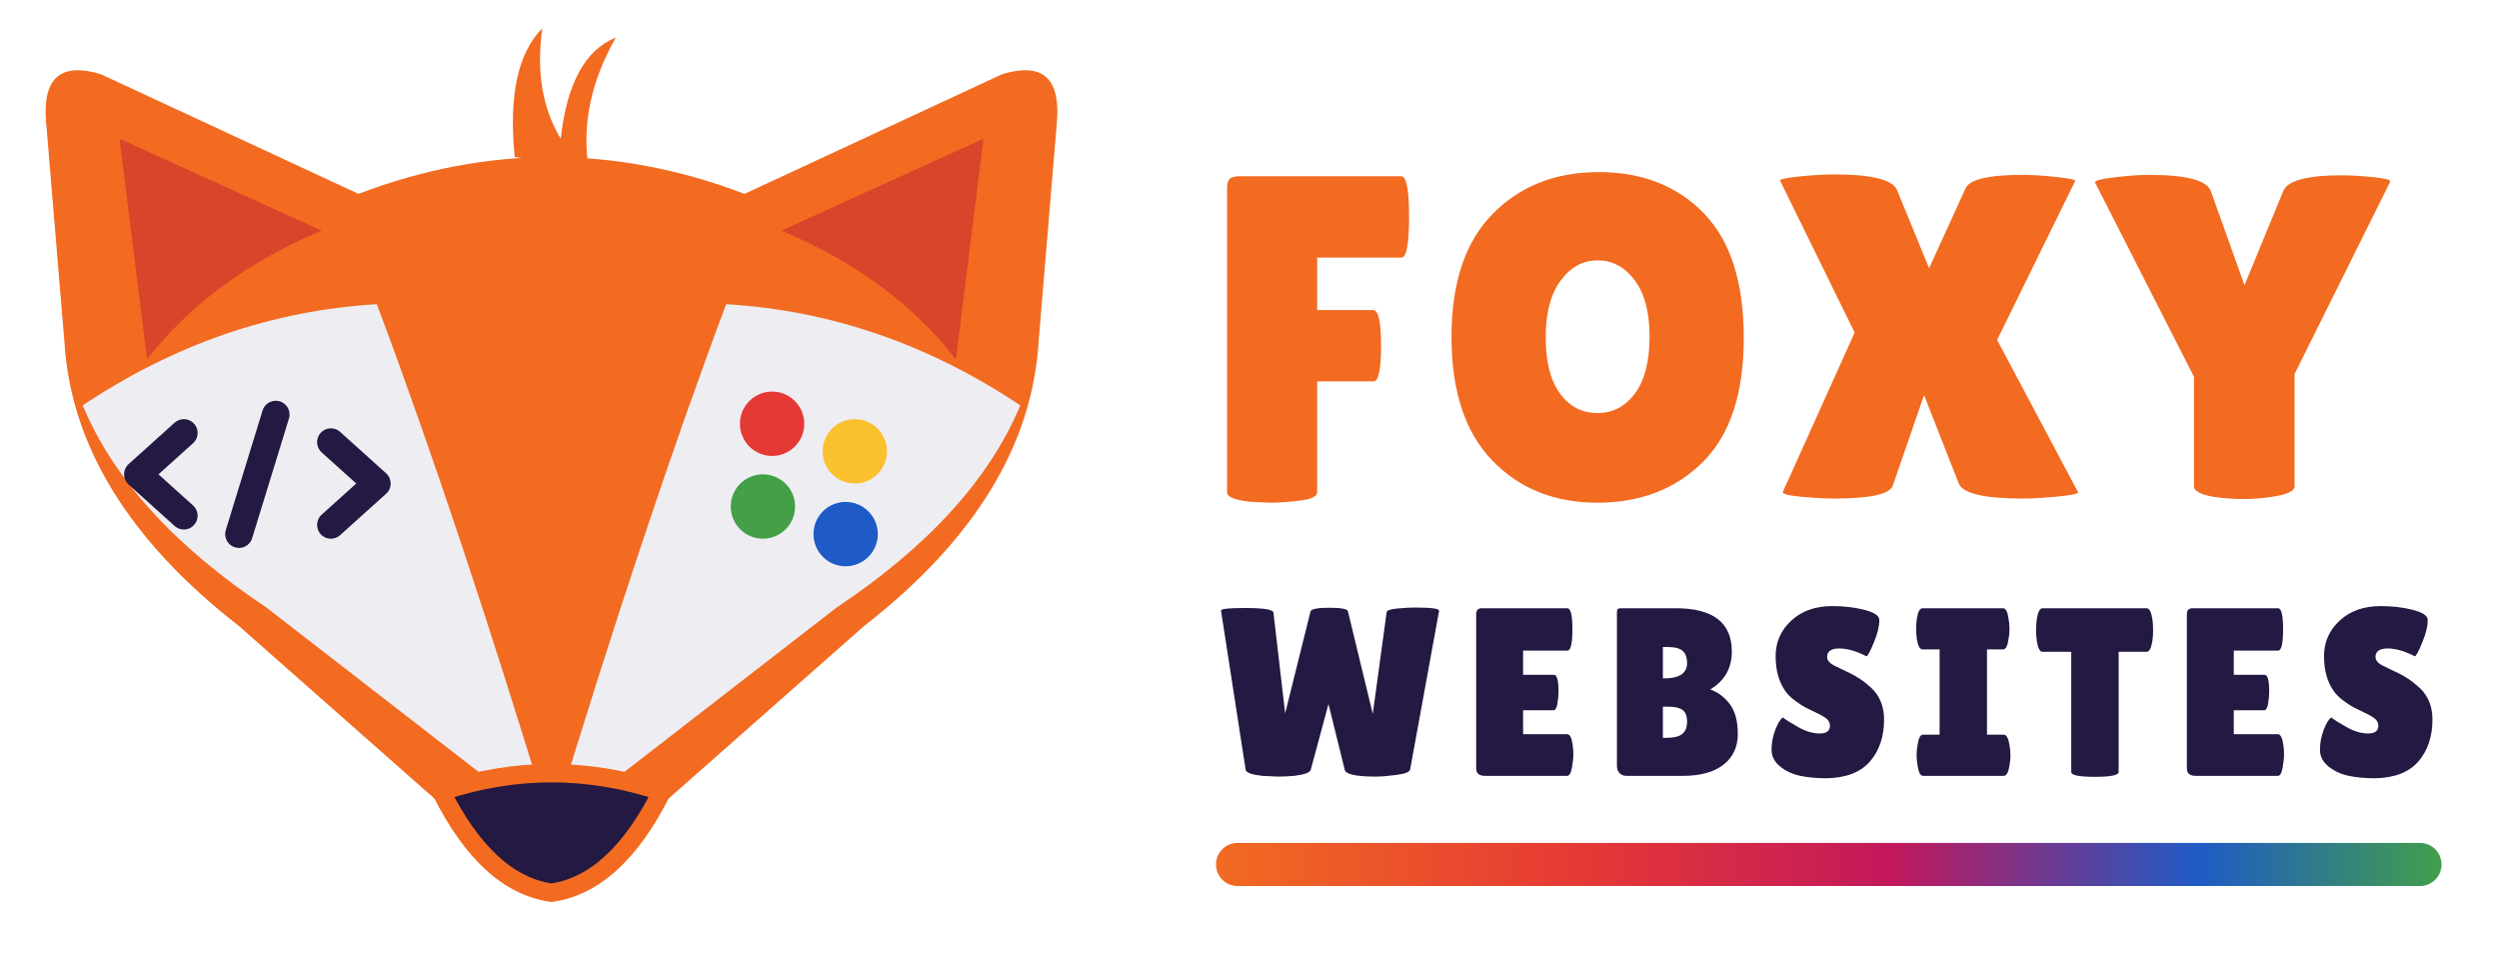
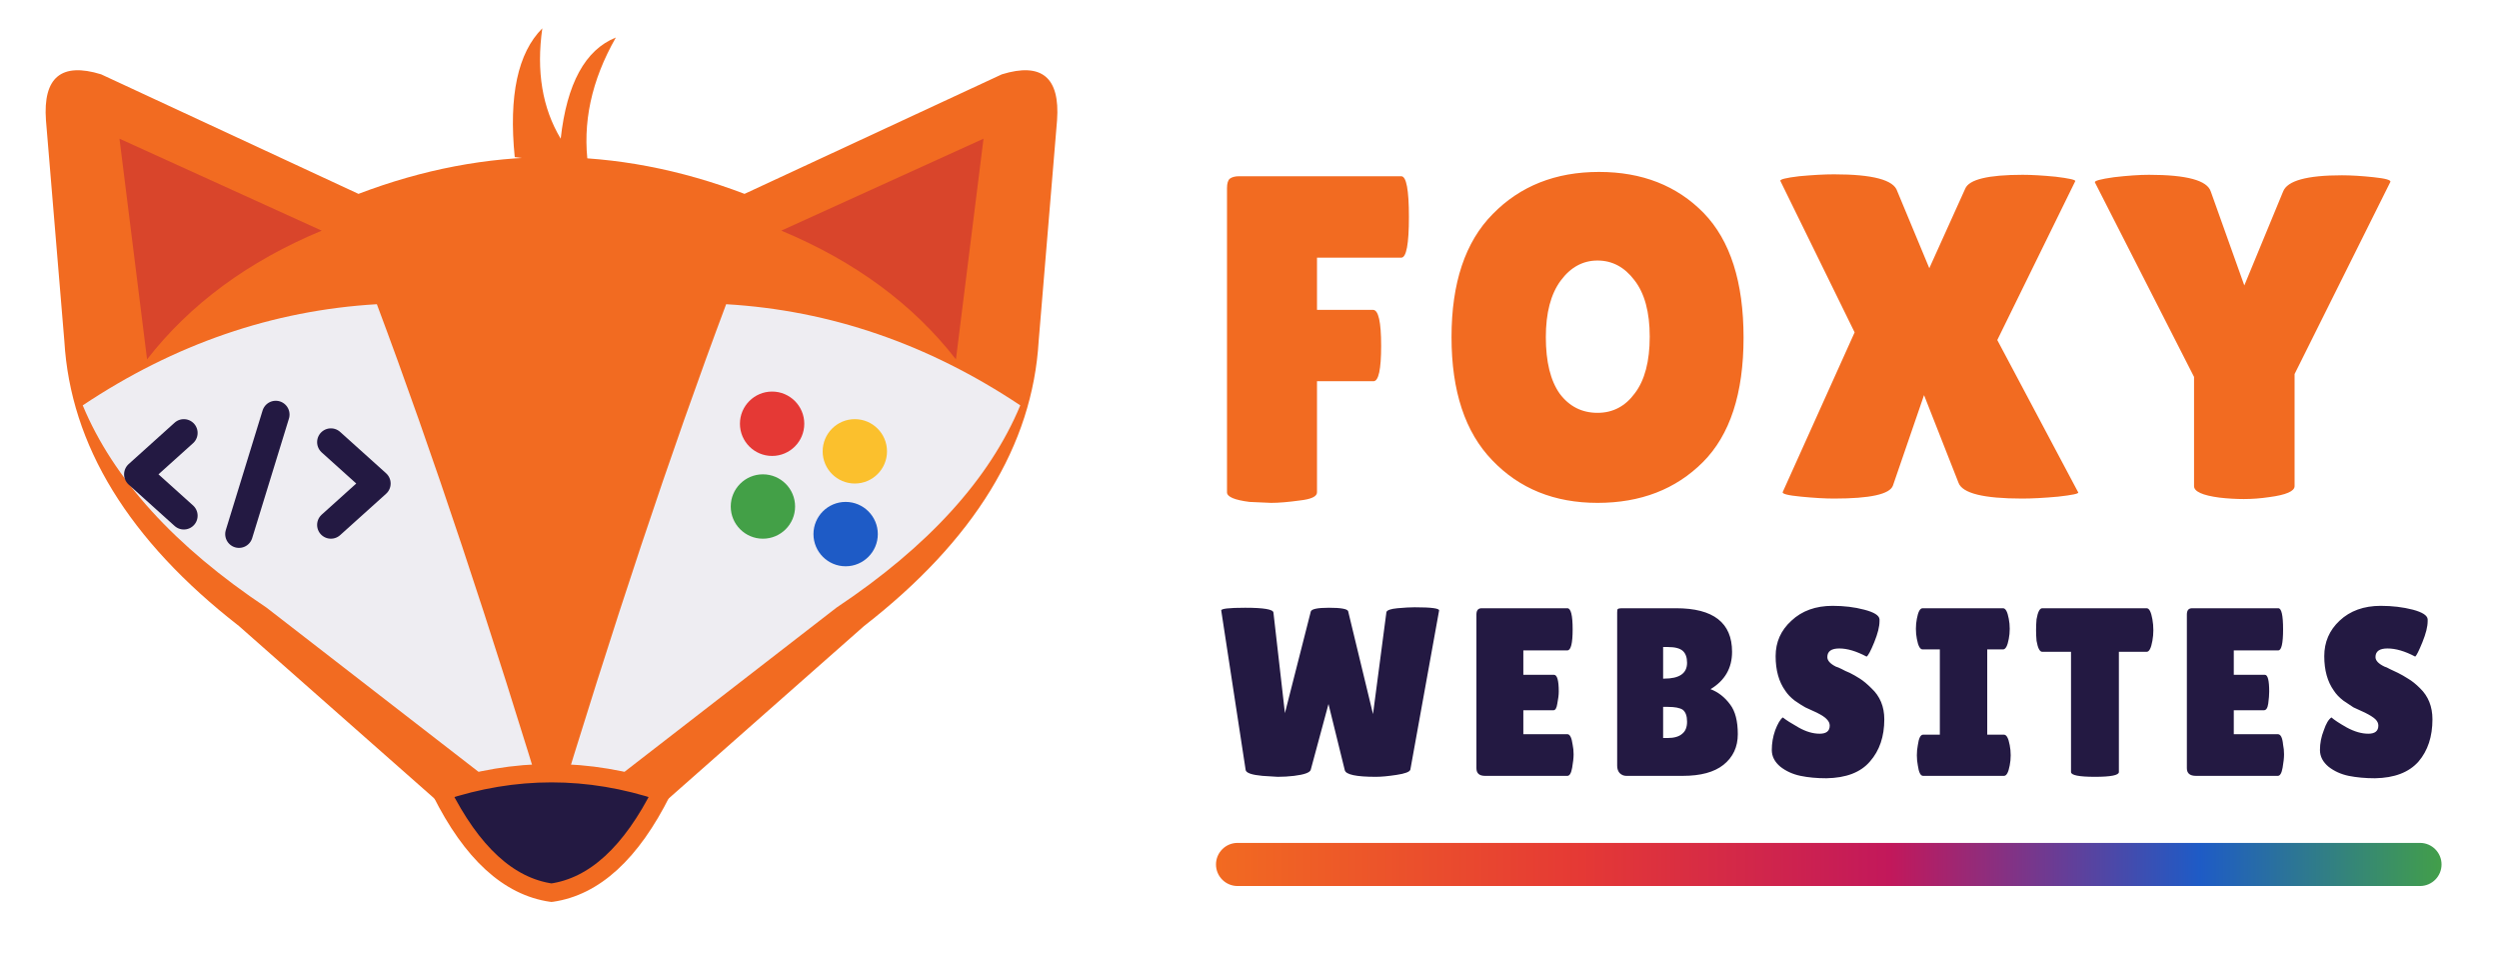
<svg xmlns="http://www.w3.org/2000/svg" viewBox="0 0 522 200" role="img" aria-label="Foxy Websites">
  <defs>
    <linearGradient id="rb" x1="0" x2="1">
      <stop offset="0" stop-color="#F26B21" />
      <stop offset=".3" stop-color="#E53935" />
      <stop offset=".55" stop-color="#C2185B" />
      <stop offset=".8" stop-color="#1E5BC6" />
      <stop offset="1" stop-color="#43A047" />
    </linearGradient>
  </defs>
  <g transform="translate(0 4) scale(.96)">
    <path d="M112 30 Q110 10 118 2 Q116 16 122 26 Q124 8 134 4 Q126 18 128 32 Z" fill="#F26B21" />
    <path d="M120 192 L52 132 Q16 104 14 70 L10 22 Q9 8 22 12 L78 38 Q120 22 162 38 L218 12 Q231 8 230 22 L226 70 Q224 104 188 132 Z" fill="#F26B21" />
    <path d="M26 26 L70 46 Q46 56 32 74 Z" fill="#D9452B" />
    <path d="M214 26 L170 46 Q194 56 208 74 Z" fill="#D9452B" />
    <path d="M18 84 Q48 64 82 62 Q100 110 120 176 L58 128 Q28 108 18 84 Z" fill="#EEEDF2" />
    <path d="M222 84 Q192 64 158 62 Q140 110 120 176 L182 128 Q212 108 222 84 Z" fill="#EEEDF2" />
    <g fill="none" stroke="#231942" stroke-width="6" stroke-linecap="round" stroke-linejoin="round">
      <path d="M40 90 L30 99 L40 108" />
      <path d="M60 86 L52 112" />
      <path d="M72 92 L82 101 L72 110" />
    </g>
    <circle cx="168" cy="88" r="7" fill="#E53935" />
    <circle cx="186" cy="94" r="7" fill="#FBC02D" />
    <circle cx="166" cy="106" r="7" fill="#43A047" />
    <circle cx="184" cy="112" r="7" fill="#1E5BC6" />
    <path d="M96 168 Q120 160 144 168 Q134 188 120 190 Q106 188 96 168 Z" fill="#231942" stroke="#F26B21" stroke-width="4" stroke-linejoin="round" />
  </g>
-   <path d="M292.704 36.8Q294.336 36.8 294.336 45.296Q294.336 53.792 292.704 53.792H275.136V64.736H286.848Q288.48 64.736 288.48 72.176Q288.48 79.616 286.944 79.616H275.136V102.752Q275.136 104.096 271.536 104.528Q267.936 104.96 265.536 104.96L261.024 104.768Q256.32 104.192 256.32 102.848V39.296Q256.32 37.76 256.944 37.28Q257.568 36.8 258.816 36.8ZM333.672 104.96Q320.184 104.96 311.688 96.128Q303.192 87.296 303.192 70.352Q303.192 53.408 311.784 44.672Q320.376 35.936 333.96 35.936Q347.544 35.936 355.896 44.528Q364.248 53.12 364.248 70.544Q364.248 87.968 355.704 96.464Q347.16 104.96 333.672 104.96ZM333.72 54.368Q329.112 54.368 325.992 58.592Q322.872 62.816 322.872 70.448Q322.872 78.08 325.848 82.16Q328.824 86.24 333.672 86.24Q338.52 86.24 341.544 82.112Q344.568 77.984 344.568 70.304Q344.568 62.624 341.448 58.496Q338.328 54.368 333.72 54.368ZM410.544 39.392Q411.696 36.512 422.544 36.512Q425.328 36.512 429.408 36.944Q433.488 37.376 433.488 37.76L417.168 70.976L434.064 102.752Q434.352 103.232 429.936 103.664Q425.52 104.096 422.448 104.096Q410.256 104.096 409.104 100.832L401.904 82.496L395.376 101.408Q394.416 104.096 383.088 104.096Q380.304 104.096 376.176 103.712Q372.048 103.328 372.432 102.656L387.408 69.44L371.856 37.76Q371.568 37.28 375.84 36.848Q380.112 36.416 383.088 36.416Q395.184 36.416 396.336 39.872L402.96 56.0ZM476.904 39.968Q478.152 36.608 489.192 36.608Q491.976 36.608 495.768 36.992Q499.56 37.376 499.272 37.952L479.304 78.08V101.504Q479.304 103.136 474.024 103.808Q471.336 104.192 468.744 104.192Q466.152 104.192 463.56 103.904Q458.28 103.232 458.28 101.504V78.656L437.64 38.144Q437.256 37.568 441.576 37.04Q445.896 36.512 448.872 36.512Q460.68 36.512 461.832 39.968L468.84 59.552Z" fill="#F26B21" />
-   <path d="M255.05 127.5Q254.9 126.95 260.1 126.95Q265.85 126.95 266.0 127.9L268.45 148.95L273.75 127.65Q274.0 126.9 277.65 126.9Q281.3 126.9 281.55 127.6L286.75 149.05L289.65 127.8Q289.75 127.25 291.95 127.05Q294.15 126.85 295.5 126.85Q300.75 126.85 300.6 127.55L294.55 160.7Q294.35 161.45 291.7 161.8Q289.05 162.15 287.4 162.15Q281.2 162.15 280.9 160.75L277.5 147.0L273.8 160.7Q273.6 161.6 270.3 162.0Q268.6 162.15 266.9 162.15L263.7 162.0Q260.4 161.65 260.2 160.75ZM324.6 140.9Q325.55 140.9 325.55 144.4Q325.55 145.45 325.325 146.875Q325.1 148.3 324.5 148.3H318.15V153.3H327.35Q328.2 153.3 328.5 155.5Q328.65 156.45 328.65 157.525Q328.65 158.6 328.35 160.3Q328.05 162.0 327.35 162.0H310.25Q308.35 162.0 308.35 160.45V128.3Q308.35 127.0 309.5 127.0H327.4Q328.45 127.0 328.45 131.425Q328.45 135.85 327.4 135.85H318.15V140.9ZM361.75 136.05Q361.75 141.25 357.25 143.95Q359.7 144.85 361.35 147.05Q363 149.25 363 153.275Q363 157.3 360.025 159.65Q357.05 162.0 351.5 162.0H339.7Q338.85 162.0 338.3 161.425Q337.75 160.85 337.75 159.9V127.9Q337.75 127.35 337.925 127.175Q338.1 127.0 338.65 127.0H350.05Q361.75 127.0 361.75 136.05ZM347.35 135.1V141.65H347.6Q352.4 141.65 352.4 138.45Q352.4 136.7 351.475 135.9Q350.55 135.1 348.4 135.1ZM347.35 147.55V154.05H348.25Q350.4 154.05 351.4 153.25Q352.4 152.45 352.4 150.7Q352.4 148.95 351.475 148.25Q350.55 147.55 348.4 147.55ZM372.4 149.8Q373.35 150.55 375.675 151.85Q378.0 153.15 380.125 153.15Q382.25 153.15 382.25 151.5Q382.25 150.75 381.65 150.175Q381.05 149.6 379.45 148.85Q377.85 148.1 377.05 147.675Q376.25 147.25 374.925 146.275Q373.6 145.3 372.9 144.25Q370.9 141.4 370.9 137.0Q370.9 132.6 374.175 129.575Q377.45 126.55 382.75 126.55Q386.35 126.55 389.4 127.325Q392.45 128.1 392.55 129.35Q392.55 129.5 392.55 129.65Q392.55 131.4 391.45 134.075Q390.35 136.75 389.9 137.05Q386.7 135.4 384.175 135.4Q381.65 135.4 381.65 137.2Q381.65 138.3 383.5 139.15Q383.9 139.35 384.65 139.7Q385.4 140.05 386.375 140.525Q387.35 141.0 388.475 141.725Q389.6 142.45 390.9 143.65Q393.55 146.15 393.55 150.25Q393.55 155.6 390.6 159.0Q387.65 162.4 381.5 162.5Q378.5 162.5 376.075 162.0Q373.65 161.5 371.85 160.05Q370.05 158.6 370.05 156.55Q370.05 154.5 370.8 152.475Q371.55 150.45 372.4 149.8ZM405.15 153.4V135.6H401.6Q400.75 135.6 400.4 133.45Q400.25 132.4 400.25 131.3Q400.25 130.2 400.4 129.15Q400.75 127.0 401.6 127.0H418.4Q419.25 127.0 419.55 129.15Q419.75 130.2 419.75 131.3Q419.75 132.4 419.55 133.45Q419.25 135.6 418.4 135.6H415.05V153.4H418.55Q419.4 153.4 419.75 155.55Q419.95 156.6 419.95 157.7Q419.95 158.8 419.75 159.85Q419.4 162.0 418.55 162.0H401.7Q400.85 162.0 400.55 159.85Q400.35 158.8 400.35 157.7Q400.35 156.6 400.55 155.55Q400.85 153.4 401.7 153.4ZM442.55 161.2Q442.55 162.2 437.6 162.2Q432.65 162.2 432.65 161.2V136.1H426.65Q425.8 136.1 425.45 133.8Q425.3 132.7 425.3 131.55Q425.3 130.4 425.45 129.3Q425.8 127.0 426.65 127.0H448.4Q449.25 127.0 449.6 129.3Q449.75 130.4 449.75 131.55Q449.75 132.7 449.6 133.8Q449.25 136.1 448.4 136.1H442.55ZM473.05 140.9Q474.0 140.9 474.0 144.4Q474.0 145.45 473.775 146.875Q473.55 148.3 472.95 148.3H466.6V153.3H475.8Q476.65 153.3 476.95 155.5Q477.1 156.45 477.1 157.525Q477.1 158.6 476.8 160.3Q476.5 162.0 475.8 162.0H458.7Q456.8 162.0 456.8 160.45V128.3Q456.8 127.0 457.95 127.0H475.85Q476.9 127.0 476.9 131.425Q476.9 135.85 475.85 135.85H466.6V140.9ZM486.95 149.8Q487.9 150.55 490.225 151.85Q492.55 153.15 494.675 153.15Q496.8 153.15 496.8 151.5Q496.8 150.75 496.2 150.175Q495.6 149.6 494.0 148.85Q492.4 148.1 491.6 147.675Q490.8 147.25 489.475 146.275Q488.15 145.3 487.45 144.25Q485.45 141.4 485.45 137.0Q485.45 132.6 488.725 129.575Q492 126.55 497.3 126.55Q500.9 126.55 503.95 127.325Q507 128.1 507.1 129.35Q507.1 129.5 507.1 129.65Q507.1 131.4 506.0 134.075Q504.9 136.75 504.45 137.05Q501.25 135.4 498.725 135.4Q496.2 135.4 496.2 137.2Q496.2 138.3 498.05 139.15Q498.45 139.35 499.2 139.7Q499.95 140.05 500.925 140.525Q501.9 141.0 503.025 141.725Q504.15 142.45 505.45 143.65Q508.1 146.15 508.1 150.25Q508.1 155.6 505.15 159.0Q502.2 162.4 496.05 162.5Q493.05 162.5 490.625 162.0Q488.2 161.5 486.4 160.05Q484.6 158.6 484.6 156.55Q484.6 154.5 485.35 152.475Q486.1 150.45 486.95 149.8Z" fill="#231942" />
+   <path d="M292.7 36.8Q294.3 36.8 294.3 45.3Q294.3 53.8 292.7 53.8H275.1V64.7H286.8Q288.5 64.7 288.5 72.2Q288.5 79.6 286.9 79.6H275.1V102.8Q275.1 104.1 271.5 104.5Q267.9 105 265.5 105L261 104.8Q256.3 104.2 256.3 102.8V39.3Q256.3 37.8 256.9 37.3Q257.6 36.8 258.8 36.8ZM333.7 105Q320.2 105 311.7 96.1Q303.2 87.3 303.2 70.4Q303.2 53.4 311.8 44.7Q320.4 35.9 334 35.9Q347.5 35.9 355.9 44.5Q364.2 53.1 364.2 70.5Q364.2 88 355.7 96.5Q347.2 105 333.7 105ZM333.7 54.4Q329.1 54.4 326 58.6Q322.9 62.8 322.9 70.4Q322.9 78.1 325.8 82.2Q328.8 86.2 333.7 86.2Q338.5 86.2 341.5 82.1Q344.6 78 344.6 70.3Q344.6 62.6 341.4 58.5Q338.3 54.4 333.7 54.4ZM410.5 39.4Q411.7 36.5 422.5 36.5Q425.3 36.5 429.4 36.9Q433.5 37.4 433.5 37.8L417.2 71L434.1 102.8Q434.4 103.2 429.9 103.7Q425.5 104.1 422.4 104.1Q410.3 104.1 409.1 100.8L401.9 82.5L395.4 101.4Q394.4 104.1 383.1 104.1Q380.3 104.1 376.2 103.7Q372 103.3 372.4 102.7L387.4 69.4L371.9 37.8Q371.6 37.3 375.8 36.8Q380.1 36.4 383.1 36.4Q395.2 36.4 396.3 39.9L403 56.0ZM476.9 40Q478.2 36.6 489.2 36.6Q492 36.6 495.8 37Q499.6 37.4 499.3 38L479.3 78.1V101.5Q479.3 103.1 474 103.8Q471.3 104.2 468.7 104.2Q466.2 104.2 463.6 103.9Q458.3 103.2 458.3 101.5V78.7L437.6 38.1Q437.3 37.6 441.6 37Q445.9 36.5 448.9 36.5Q460.7 36.5 461.8 40L468.8 59.6Z" fill="#F26B21" />
+   <path d="M255.1 127.5Q254.9 126.9 260.1 126.9Q265.9 126.9 266.0 127.9L268.4 148.9L273.8 127.7Q274.0 126.9 277.6 126.9Q281.3 126.9 281.6 127.6L286.8 149.1L289.6 127.8Q289.8 127.2 291.9 127Q294.1 126.8 295.5 126.8Q300.8 126.8 300.6 127.5L294.6 160.7Q294.4 161.4 291.7 161.8Q289.1 162.2 287.4 162.2Q281.2 162.2 280.9 160.8L277.5 147.0L273.8 160.7Q273.6 161.6 270.3 162.0Q268.6 162.2 266.9 162.2L263.7 162.0Q260.4 161.7 260.2 160.8ZM324.6 140.9Q325.6 140.9 325.6 144.4Q325.6 145.4 325.3 146.9Q325.1 148.3 324.5 148.3H318.2V153.3H327.4Q328.2 153.3 328.5 155.5Q328.7 156.4 328.7 157.5Q328.7 158.6 328.4 160.3Q328.1 162.0 327.4 162.0H310.2Q308.4 162.0 308.4 160.4V128.3Q308.4 127.0 309.5 127.0H327.4Q328.5 127.0 328.5 131.4Q328.5 135.8 327.4 135.8H318.2V140.9ZM361.8 136.1Q361.8 141.2 357.3 143.9Q359.7 144.8 361.4 147.1Q363 149.2 363 153.3Q363 157.3 360 159.7Q357.1 162.0 351.5 162.0H339.7Q338.9 162.0 338.3 161.4Q337.8 160.8 337.8 159.9V127.9Q337.8 127.3 337.9 127.2Q338.1 127.0 338.7 127.0H350.1Q361.8 127.0 361.8 136.1ZM347.4 135.1V141.7H347.6Q352.4 141.7 352.4 138.4Q352.4 136.7 351.5 135.9Q350.6 135.1 348.4 135.1ZM347.4 147.6V154.1H348.3Q350.4 154.1 351.4 153.2Q352.4 152.4 352.4 150.7Q352.4 148.9 351.5 148.2Q350.6 147.6 348.4 147.6ZM372.4 149.8Q373.4 150.6 375.7 151.9Q378.0 153.2 380.1 153.2Q382.2 153.2 382.2 151.5Q382.2 150.8 381.6 150.2Q381.1 149.6 379.5 148.8Q377.9 148.1 377.1 147.7Q376.2 147.2 374.9 146.3Q373.6 145.3 372.9 144.2Q370.9 141.4 370.9 137.0Q370.9 132.6 374.2 129.6Q377.5 126.5 382.8 126.5Q386.4 126.5 389.4 127.3Q392.5 128.1 392.6 129.3Q392.6 129.5 392.6 129.7Q392.6 131.4 391.5 134.1Q390.4 136.8 389.9 137.1Q386.7 135.4 384.2 135.4Q381.7 135.4 381.7 137.2Q381.7 138.3 383.5 139.2Q383.9 139.3 384.7 139.7Q385.4 140.1 386.4 140.5Q387.4 141.0 388.5 141.7Q389.6 142.4 390.9 143.7Q393.6 146.2 393.6 150.2Q393.6 155.6 390.6 159.0Q387.7 162.4 381.5 162.5Q378.5 162.5 376.1 162.0Q373.7 161.5 371.9 160.1Q370.1 158.6 370.1 156.6Q370.1 154.5 370.8 152.5Q371.6 150.4 372.4 149.8ZM405.2 153.4V135.6H401.6Q400.8 135.6 400.4 133.4Q400.2 132.4 400.2 131.3Q400.2 130.2 400.4 129.2Q400.8 127.0 401.6 127.0H418.4Q419.2 127.0 419.6 129.2Q419.8 130.2 419.8 131.3Q419.8 132.4 419.6 133.4Q419.2 135.6 418.4 135.6H415.1V153.4H418.6Q419.4 153.4 419.8 155.6Q420 156.6 420 157.7Q420 158.8 419.8 159.8Q419.4 162.0 418.6 162.0H401.7Q400.9 162.0 400.6 159.8Q400.4 158.8 400.4 157.7Q400.4 156.6 400.6 155.6Q400.9 153.4 401.7 153.4ZM442.6 161.2Q442.6 162.2 437.6 162.2Q432.6 162.2 432.6 161.2V136.1H426.6Q425.8 136.1 425.4 133.8Q425.3 132.7 425.3 131.6Q425.3 130.4 425.4 129.3Q425.8 127.0 426.6 127.0H448.4Q449.2 127.0 449.6 129.3Q449.8 130.4 449.8 131.6Q449.8 132.7 449.6 133.8Q449.2 136.1 448.4 136.1H442.6ZM473.1 140.9Q474.0 140.9 474.0 144.4Q474.0 145.4 473.8 146.9Q473.6 148.3 472.9 148.3H466.6V153.3H475.8Q476.7 153.3 476.9 155.5Q477.1 156.4 477.1 157.5Q477.1 158.6 476.8 160.3Q476.5 162.0 475.8 162.0H458.7Q456.8 162.0 456.8 160.4V128.3Q456.8 127.0 457.9 127.0H475.9Q476.9 127.0 476.9 131.4Q476.9 135.8 475.9 135.8H466.6V140.9ZM487 149.8Q487.9 150.6 490.2 151.9Q492.6 153.2 494.7 153.2Q496.8 153.2 496.8 151.5Q496.8 150.8 496.2 150.2Q495.6 149.6 494.0 148.8Q492.4 148.1 491.6 147.7Q490.8 147.2 489.5 146.3Q488.2 145.3 487.5 144.2Q485.5 141.4 485.5 137.0Q485.5 132.6 488.7 129.6Q492 126.5 497.3 126.5Q500.9 126.5 504 127.3Q507 128.1 507.1 129.3Q507.1 129.5 507.1 129.7Q507.1 131.4 506.0 134.1Q504.9 136.8 504.5 137.1Q501.3 135.4 498.7 135.4Q496.2 135.4 496.2 137.2Q496.2 138.3 498.1 139.2Q498.5 139.3 499.2 139.7Q500 140.1 500.9 140.5Q501.9 141.0 503 141.7Q504.2 142.4 505.5 143.7Q508.1 146.2 508.1 150.2Q508.1 155.6 505.2 159.0Q502.2 162.4 496.1 162.5Q493.1 162.5 490.6 162.0Q488.2 161.5 486.4 160.1Q484.6 158.6 484.6 156.6Q484.6 154.5 485.4 152.5Q486.1 150.4 487 149.8Z" fill="#231942" />
  <rect x="254" y="176" width="256" height="9" rx="4.5" fill="url(#rb)" />
</svg>
